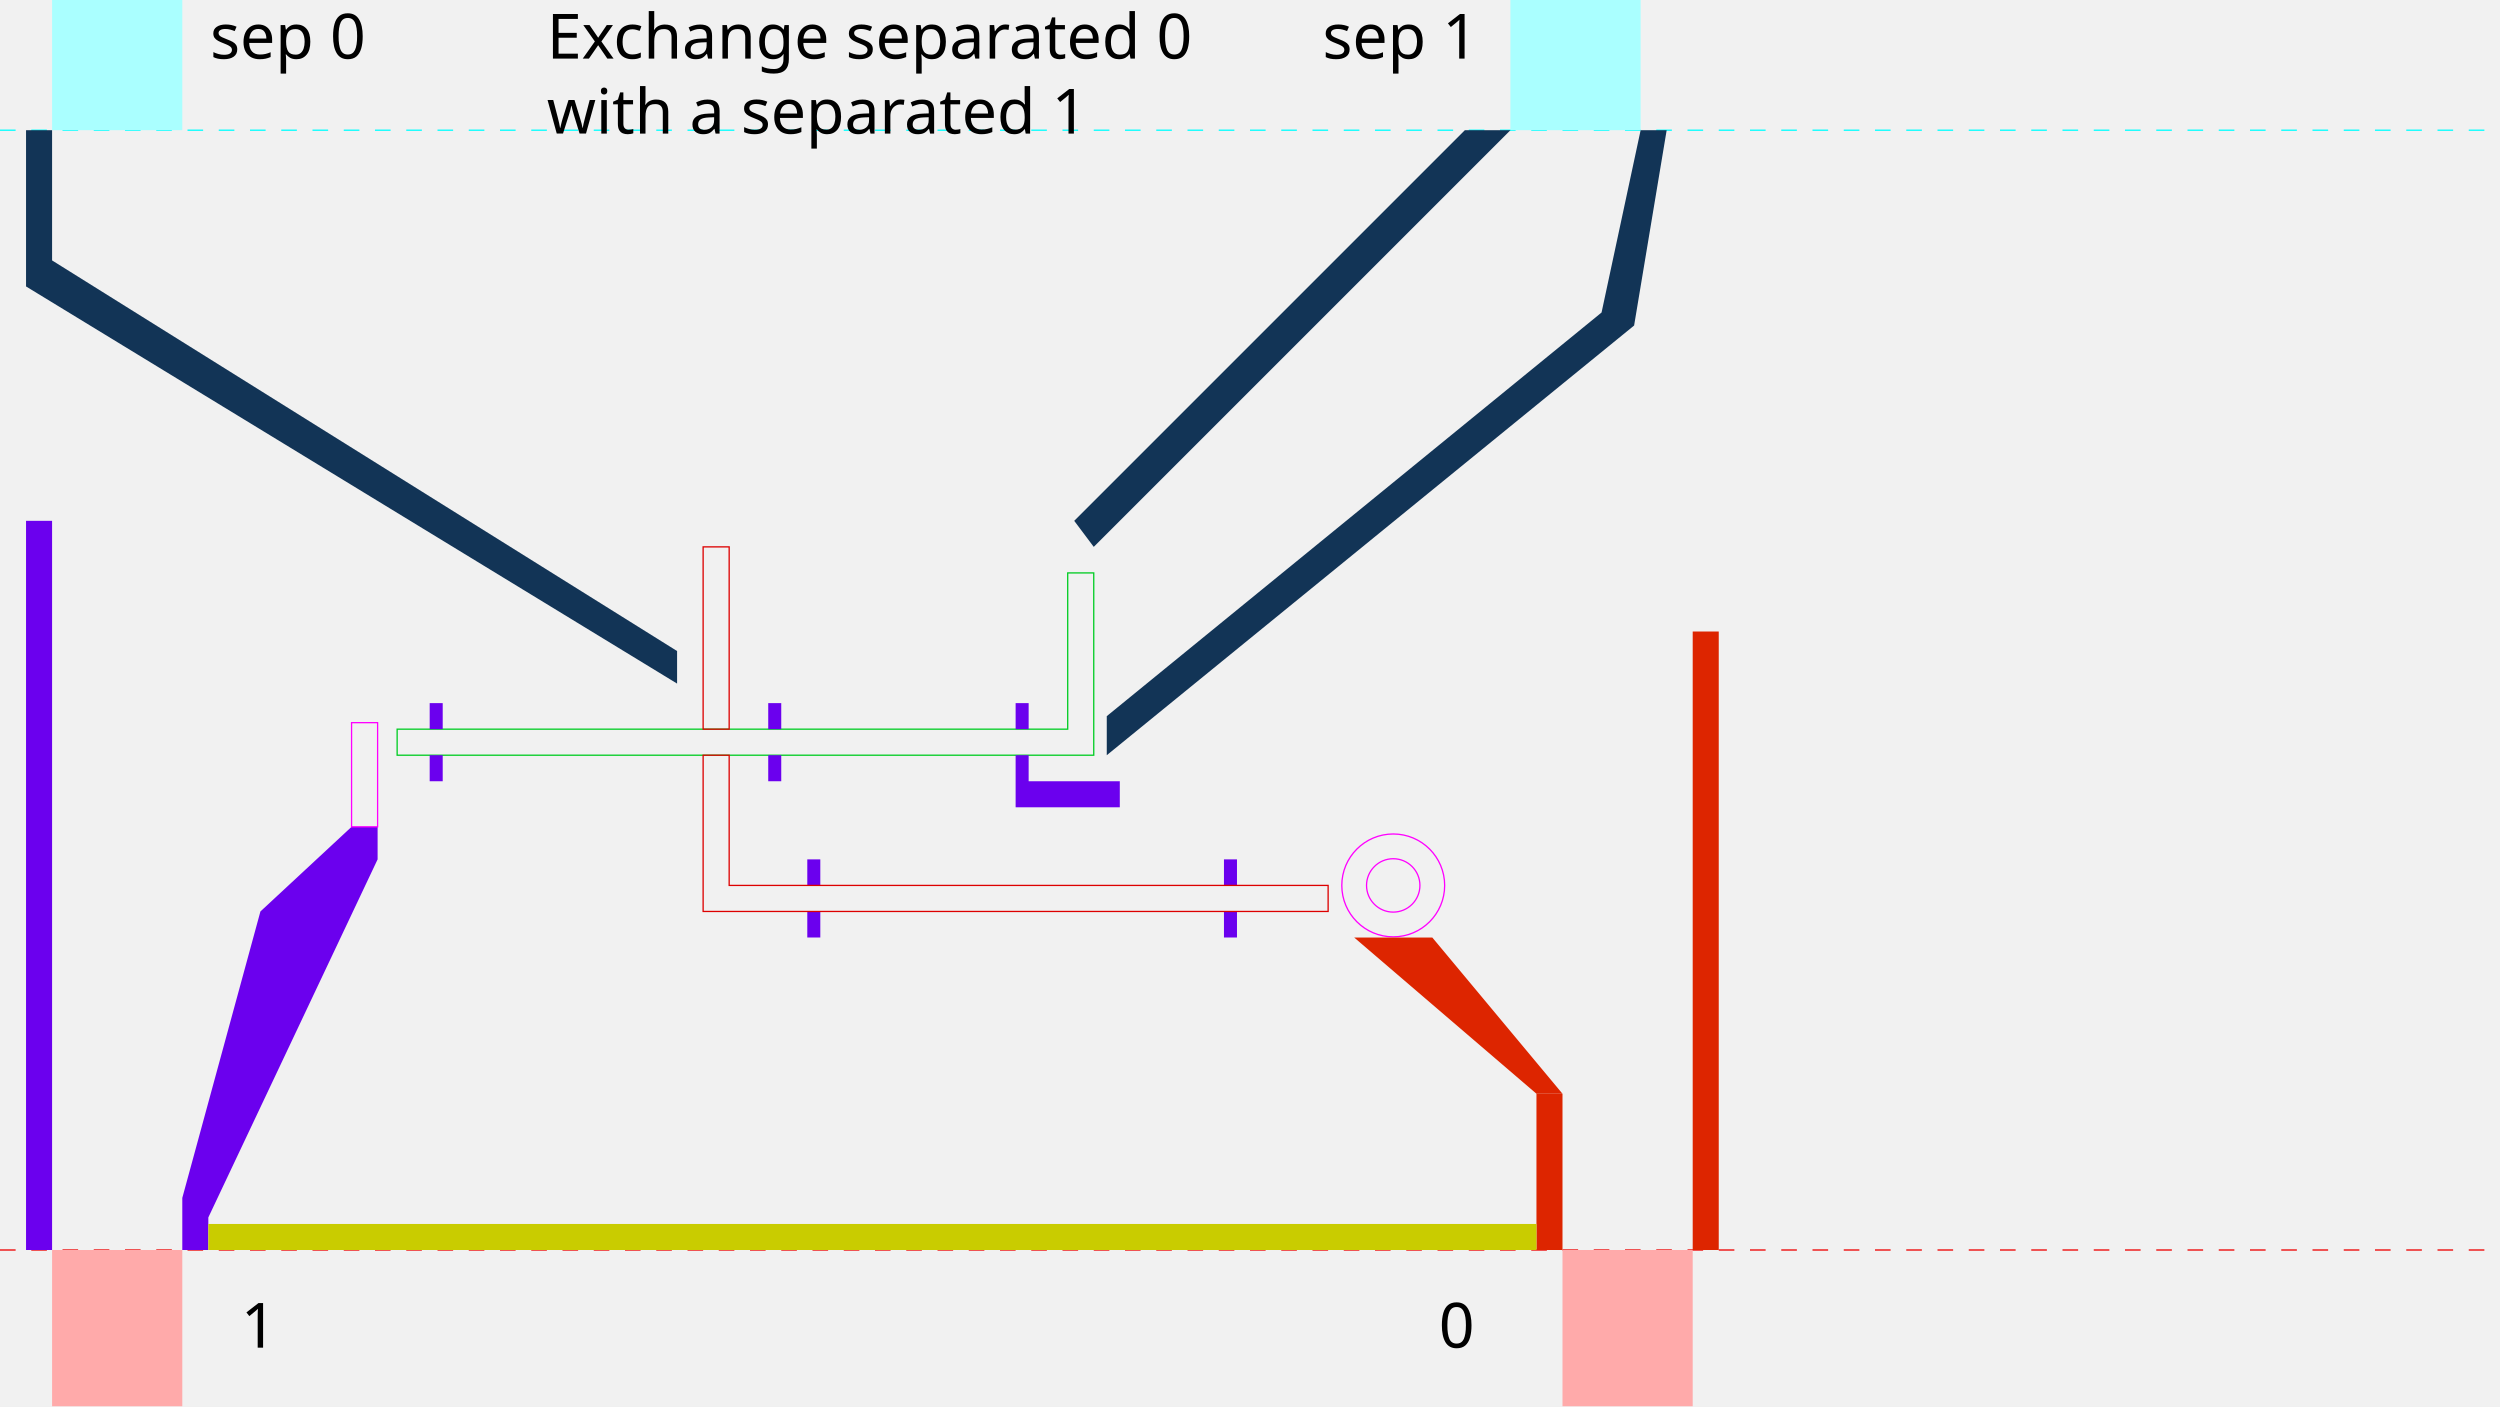
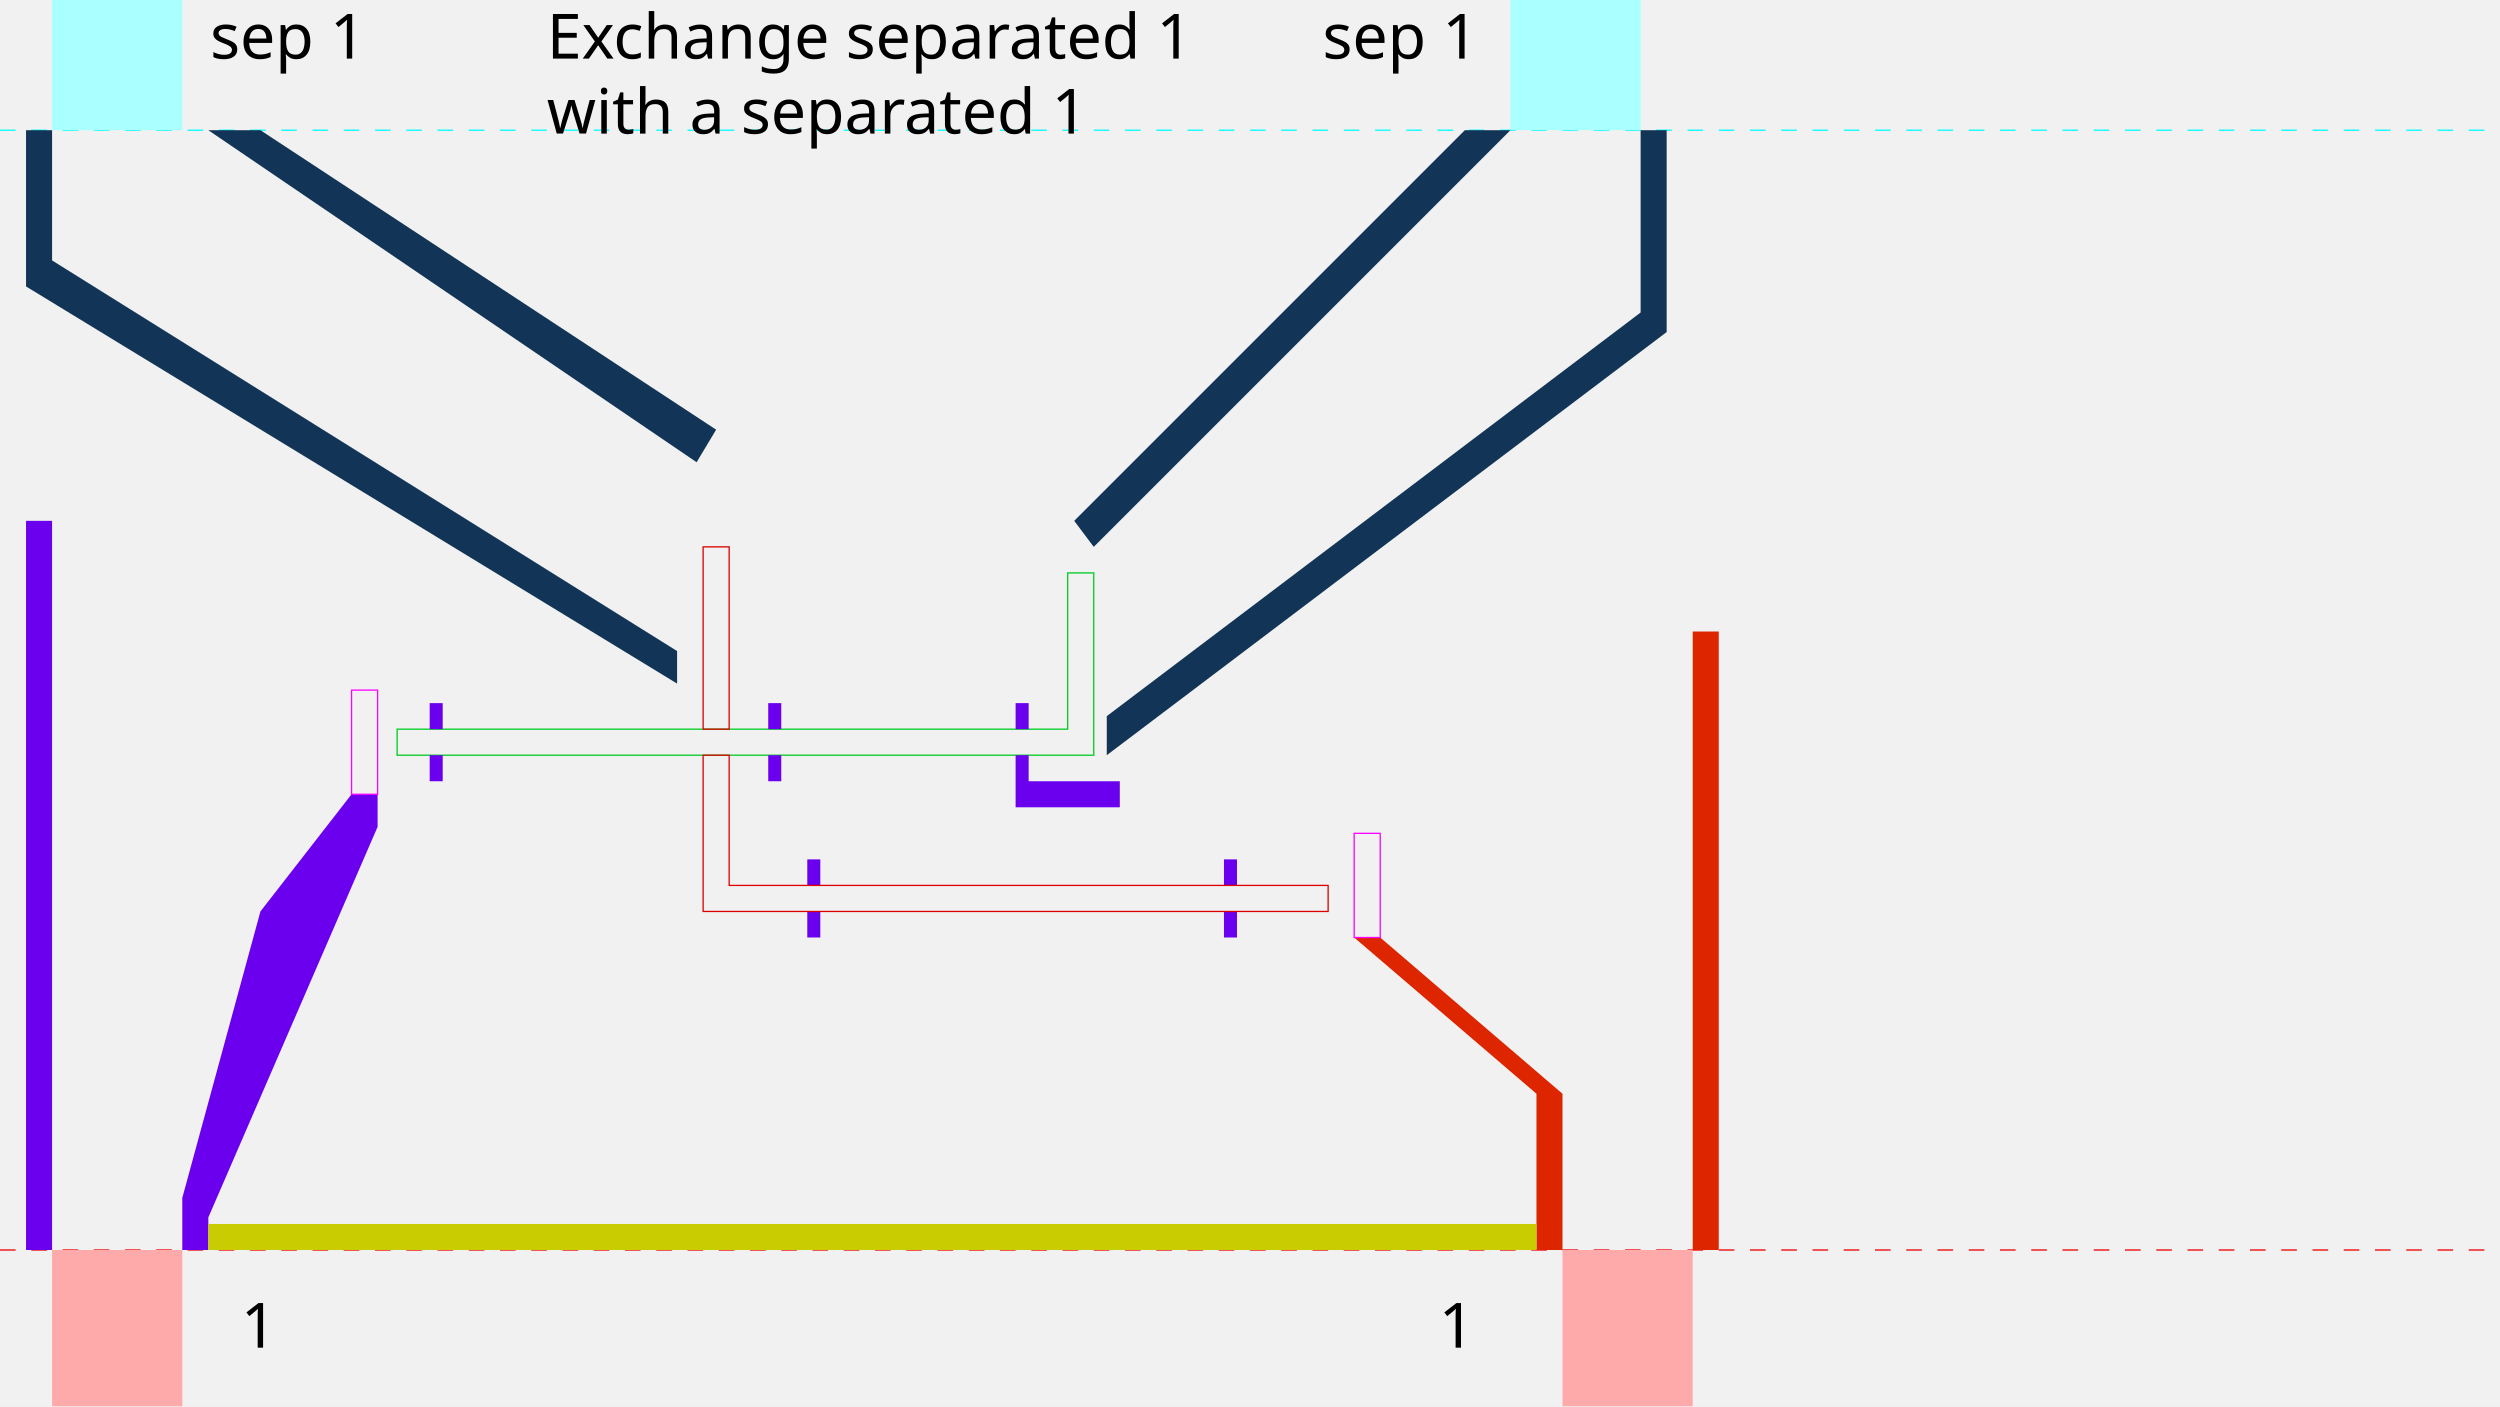
<svg xmlns="http://www.w3.org/2000/svg" id="Layer_1" width="1920" height="1080" version="1.1" viewBox="0 0 1920 1080">
  <g opacity=".05">
    <rect width="1920" height="1080" fill="#fff" />
  </g>
  <line y1="960" x2="1920" y2="960" fill="none" stroke="#e00" stroke-dasharray="12" stroke-miterlimit="10" />
  <line y1="100" x2="1920" y2="100" fill="none" stroke="aqua" stroke-dasharray="12" stroke-miterlimit="10" />
  <rect x="1160" width="100" height="100" fill="#aff" />
  <rect x="1200" y="960" width="100" height="120" fill="#faa" />
  <text transform="translate(1015.689 45)" font-family="MyriadPro-Regular, 'Myriad Pro'" font-size="48">
    <tspan x="0" y="0">sep 1</tspan>
  </text>
  <text transform="translate(1105 1035)" font-family="MyriadPro-Regular, 'Myriad Pro'" font-size="48">
-     <tspan x="0" y="0">0</tspan>
+     <tspan x="0" y="0">1</tspan>
  </text>
  <rect x="40" y="960" width="100" height="120" fill="#faa" />
  <text transform="translate(185 1035)" font-family="MyriadPro-Regular, 'Myriad Pro'" font-size="48">
    <tspan x="0" y="0">1</tspan>
  </text>
  <rect x="40" width="100" height="100" fill="#aff" />
  <text transform="translate(161.378 45)" font-family="MyriadPro-Regular, 'Myriad Pro'" font-size="48">
-     <tspan x="0" y="0">sep 0</tspan>
+     <tspan x="0" y="0">sep 1</tspan>
  </text>
  <text transform="translate(420 45)" font-family="MyriadPro-Regular, 'Myriad Pro'" font-size="48">
-     <tspan x="0" y="0">Exchange separated 0</tspan>
+     <tspan x="0" y="0">Exchange separated 1</tspan>
    <tspan x="0" y="57.6">with a separated 1</tspan>
  </text>
  <polygon points="40 100 40 200 520 500 520 525 20 220 20 100 40 100" fill="#123456" />
-   <path d="M1070,641c21.505,0,39,17.495,39,39s-17.495,39-39,39-39-17.495-39-39,17.495-39,39-39M1070,701c11.579,0,21-9.421,21-21s-9.421-21-21-21-21,9.421-21,21,9.421,21,21,21M1070,640c-22.091,0-40,17.909-40,40s17.909,40,40,40,40-17.909,40-40-17.909-40-40-40h0ZM1070,700c-11.046,0-20-8.954-20-20s8.954-20,20-20,20,8.954,20,20-8.954,20-20,20h0Z" fill="#f0f" />
-   <polygon points="1100 720 1040 720 1180 840 1200 840 1100 720" fill="#dd2500" />
  <rect x="1300" y="485" width="20" height="475" fill="#dd2500" />
-   <rect x="1180" y="840" width="20" height="120" fill="#dd2500" />
-   <polygon points="270 635 200 700 140 920 140 960 160 960 160 935 290 660 290 635 270 635" fill="#6b00ee" />
-   <polygon points="1260 100 1230 240 850 550 850 580 1255 250 1280 100 1260 100" fill="#123456" />
+   <polygon points="1060 720 1040 720 1180 840 1180 960 1200 960 1200 840 1060 720" fill="#dd2500" />
+   <polygon points="270 610 200 700 140 920 140 960 160 960 160 935 290 635 290 610 270 610" fill="#6b00ee" />
+   <polygon points="1260 100 1260 240 850 550 850 580 1280 255 1280 100 1260 100" fill="#123456" />
  <rect x="20" y="400" width="20" height="560" fill="#6b00ee" />
  <polygon points="840 580 305 580 305 560 820 560 820 440 840 440 840 580" fill="none" stroke="#0c2" stroke-miterlimit="10" />
  <rect x="330" y="580" width="10" height="20" fill="#6b00ee" />
  <rect x="590" y="580" width="10" height="20" fill="#6b00ee" />
  <rect x="330" y="540" width="10" height="20" fill="#6b00ee" />
  <rect x="780" y="540" width="10" height="20" fill="#6b00ee" />
  <rect x="590" y="540" width="10" height="20" fill="#6b00ee" />
  <rect x="940" y="700" width="10" height="20" fill="#6b00ee" />
  <rect x="940" y="660" width="10" height="20" fill="#6b00ee" />
  <rect x="620" y="700" width="10" height="20" fill="#6b00ee" />
  <rect x="620" y="660" width="10" height="20" fill="#6b00ee" />
  <rect x="160" y="940" width="1020" height="20" fill="#c9cc00" />
  <path d="M560,560h-20v-140h20v140ZM540,700h480v-20h-460v-100h-20v120Z" fill="none" stroke="#d00" stroke-miterlimit="10" />
-   <rect x="270" y="555" width="20" height="80" fill="none" stroke="#f0f" stroke-miterlimit="10" />
+   <rect x="1040" y="640" width="20" height="80" fill="none" stroke="#f0f" stroke-miterlimit="10" />
+   <rect x="270" y="530" width="20" height="80" fill="none" stroke="#f0f" stroke-miterlimit="10" />
  <polygon points="790 600 790 580 780 580 780 600 780 620 860 620 860 600 790 600" fill="#6b00ee" />
  <polygon points="1125 100 825 400 840 420 1160 100 1125 100" fill="#123456" />
+   <polygon points="160 100 535 355 550 330 200 100 160 100" fill="#123456" />
</svg>
